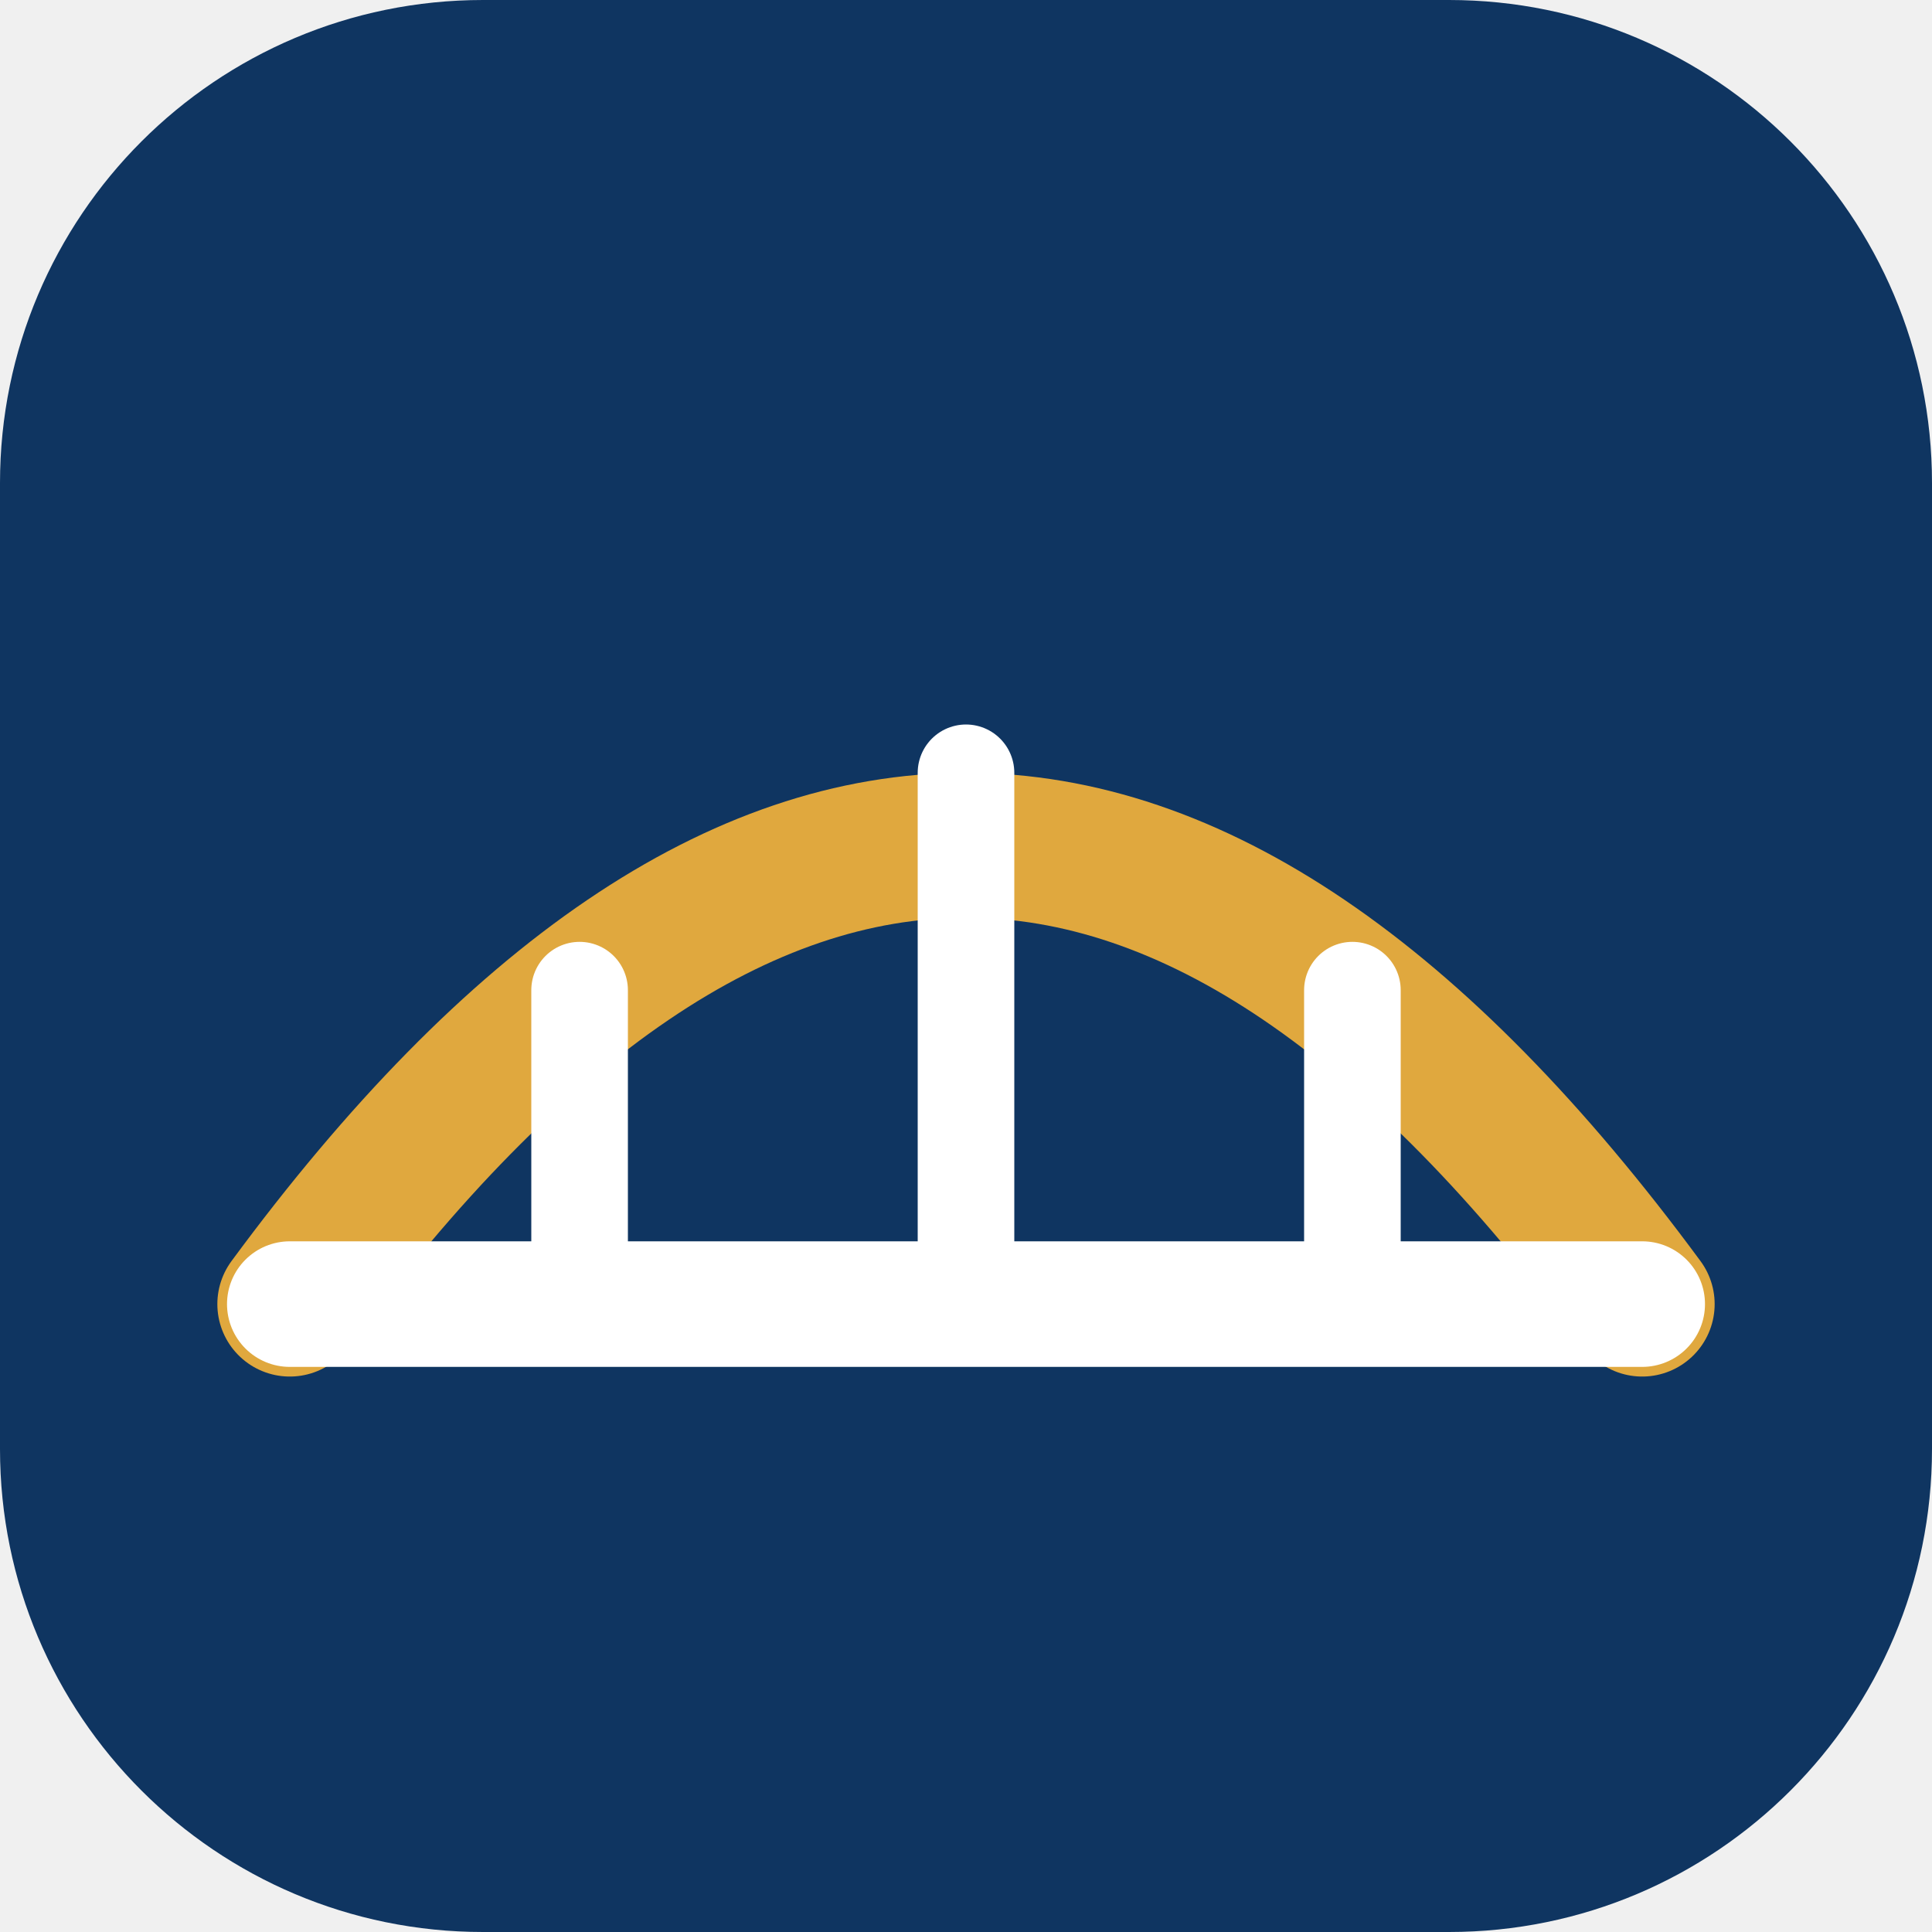
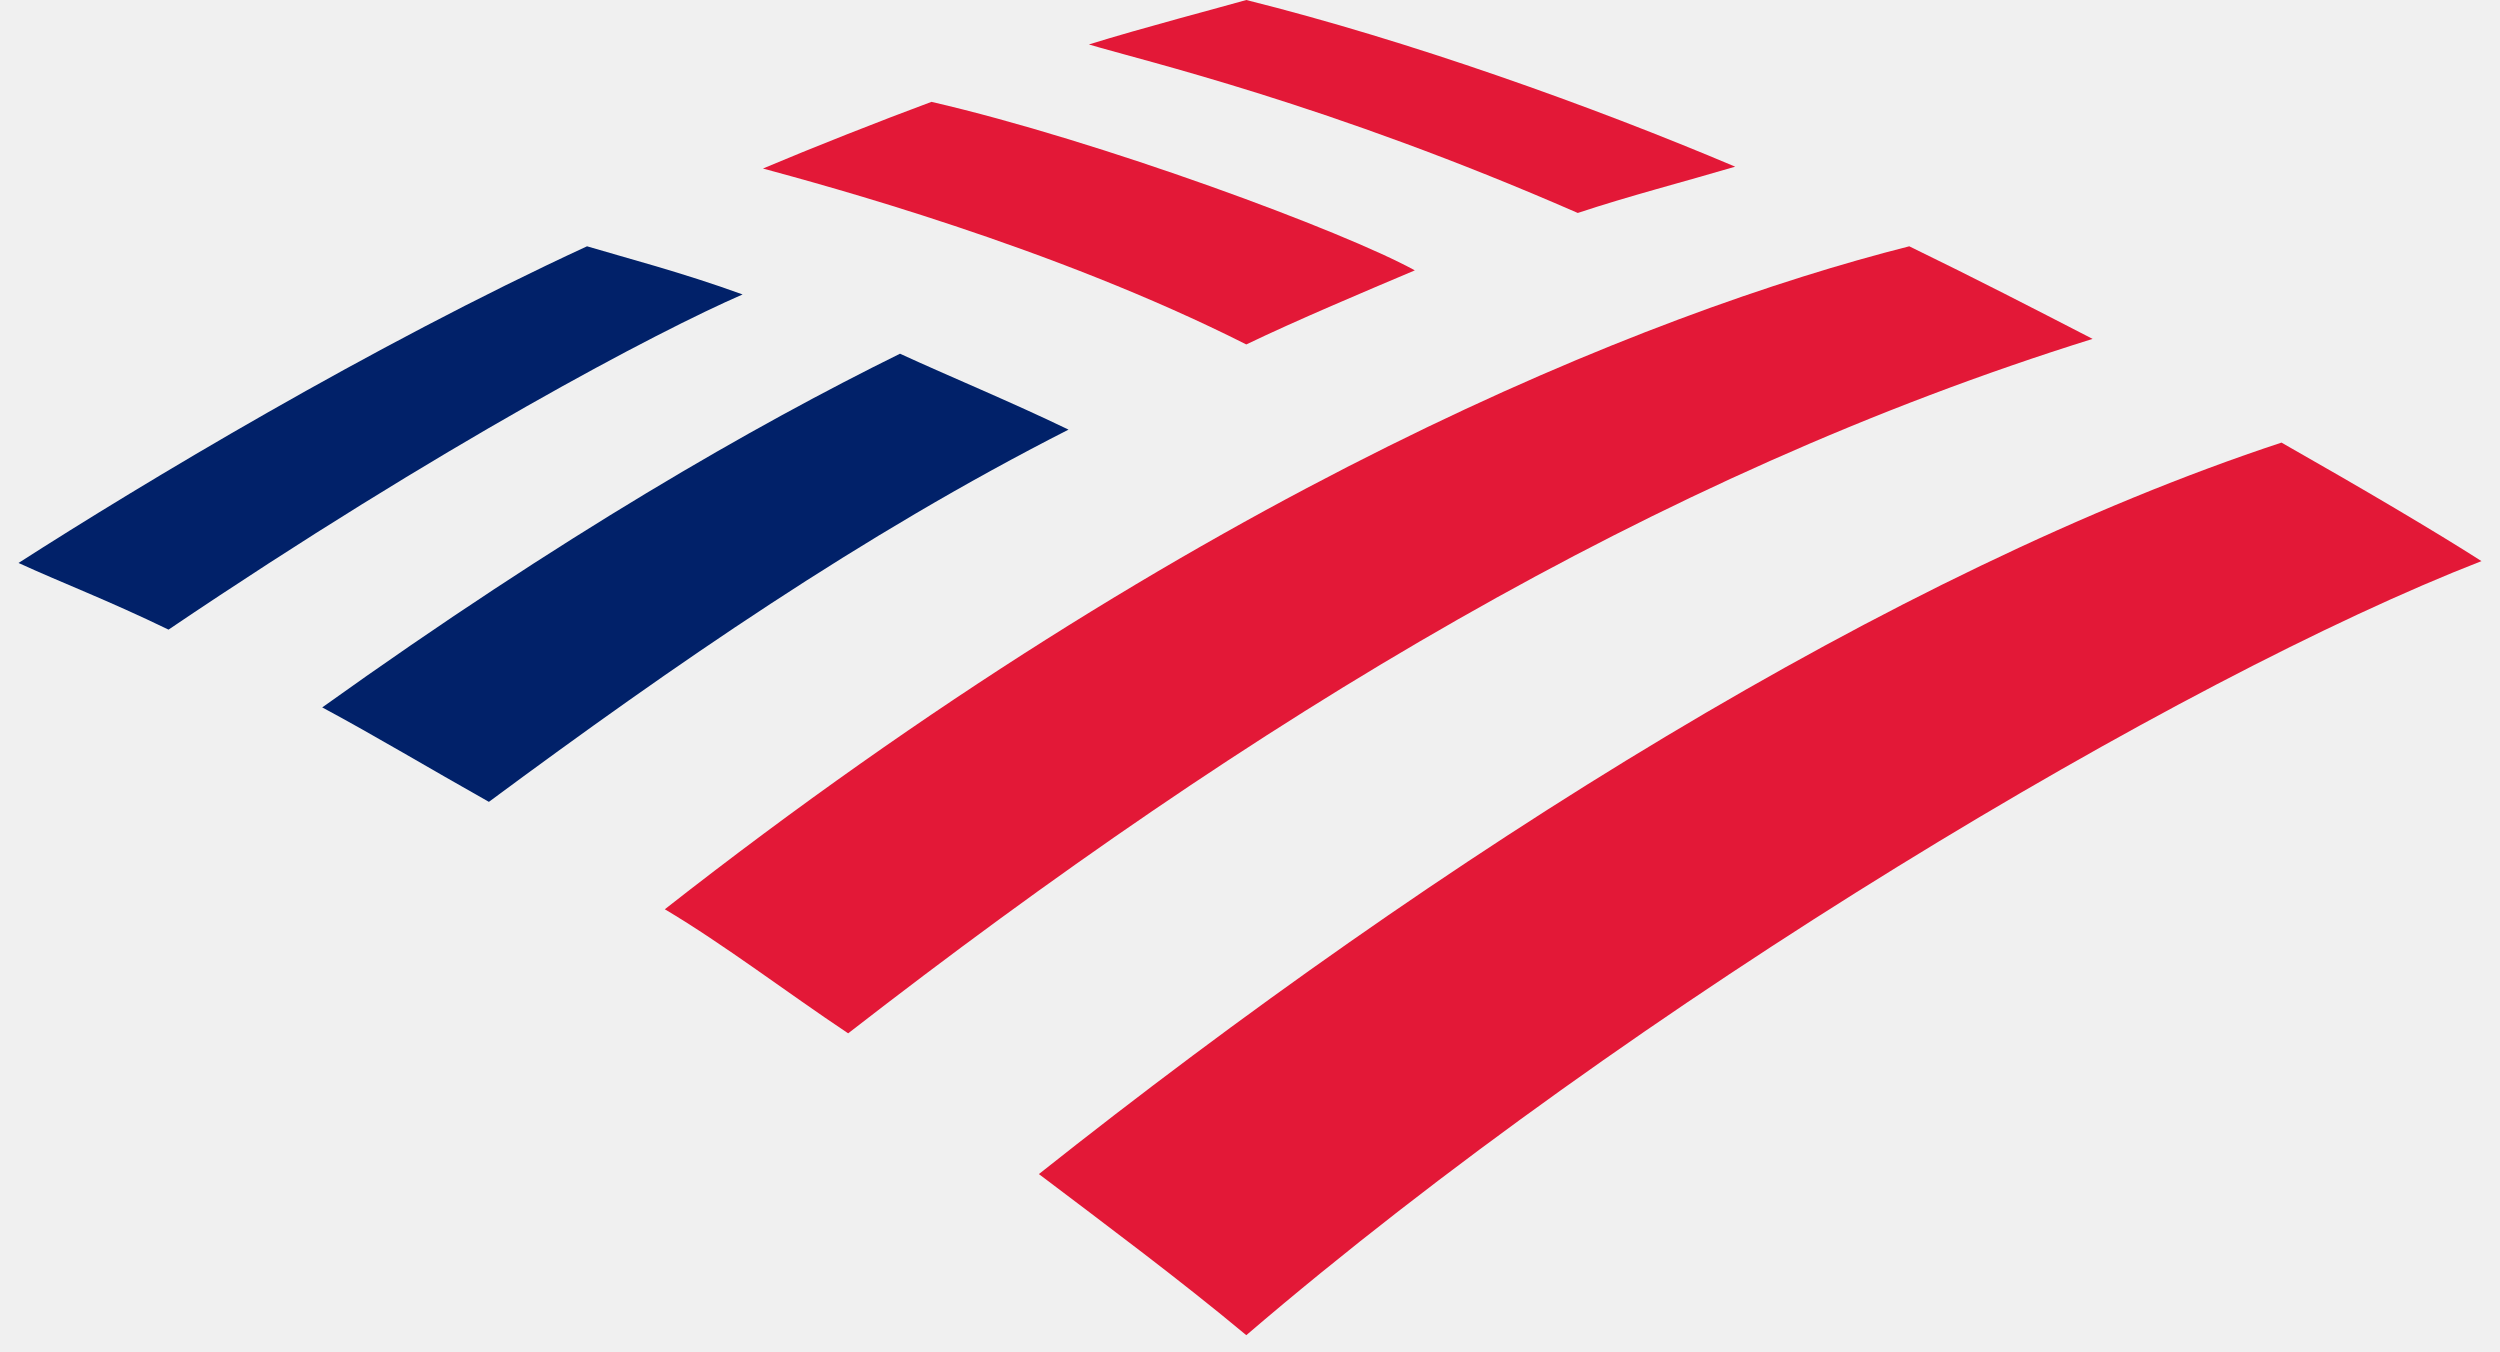
- <svg xmlns="http://www.w3.org/2000/svg" viewBox="0 0 40 40">
-   <rect width="40" height="40" rx="10" fill="#0f3561" />
-   <path d="M6 27 Q20 8 34 27" fill="none" stroke="#e0a83e" stroke-width="3" stroke-linecap="round" />
-   <path d="M6 27h28" stroke="#fff" stroke-width="2.6" stroke-linecap="round" />
-   <path d="M12 27v-6.5M20 27v-11M28 27v-6.5" stroke="#fff" stroke-width="2" stroke-linecap="round" />
+ <svg xmlns="http://www.w3.org/2000/svg" viewBox="586 0 135 73">
+   <path d="M653.3 72.1c21-18 50.5-35.5 66.7-41.8-2.5-1.6-6.4-3.9-10.8-6.4-20.9 6.9-45.3 22.2-67.1 39.5 3.7 2.8 7.6 5.7 11.2 8.7z" fill="#E31837" />
+   <path d="M643.7 23.2c-3.1-1.5-6.5-2.9-9.1-4.1-7.9 3.9-18.2 9.8-31.2 19.1 2.8 1.5 5.8 3.3 9 5.1 10-7.4 20.1-14.4 31.3-20.1z" fill="#012169" />
+   <path d="M662.4 14.6c-3.8-2.1-17-7-26.1-9.1-2.7 1-6.5 2.5-9.1 3.6 3.3.9 15.6 4.2 26.1 9.5 2.7-1.3 6.5-2.9 9.1-4z" fill="#E31837" />
+   <path d="M617.7 13.3c-11.7 5.4-24 12.8-30.7 17.1 2.4 1.1 4.8 2 8.1 3.6 14.8-10 26.4-16.1 31-18.1-3.3-1.2-6.4-2-8.4-2.6z" fill="#012169" />
+   <path d="M671.2 11.5c2.7-.9 5.8-1.7 8.5-2.5-7.8-3.3-17.6-6.8-26.4-9-1.4.4-5.6 1.5-8.5 2.4 3 .9 12.9 3.2 26.4 9.1zm-49.3 37.6c3.2 1.9 6.6 4.5 9.9 6.7 21.9-17 43.5-30.1 67.2-37.5-3.3-1.7-6.2-3.2-9.9-5-14.2 3.6-38.5 13.3-67.2 35.8z" fill="#E31837" />
</svg>
